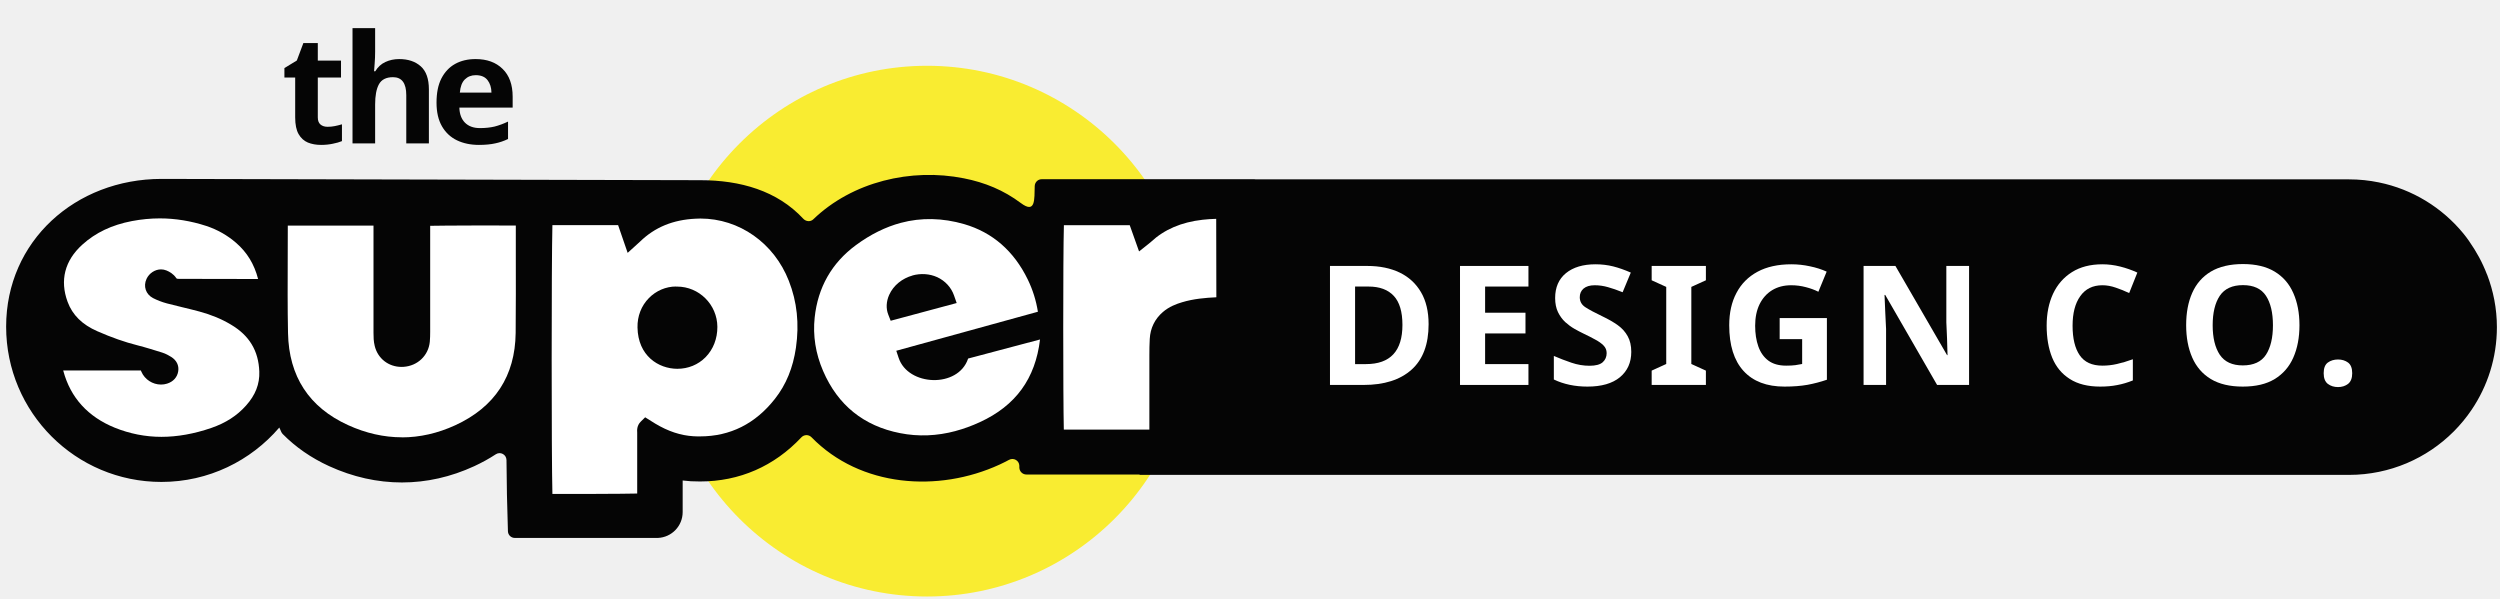
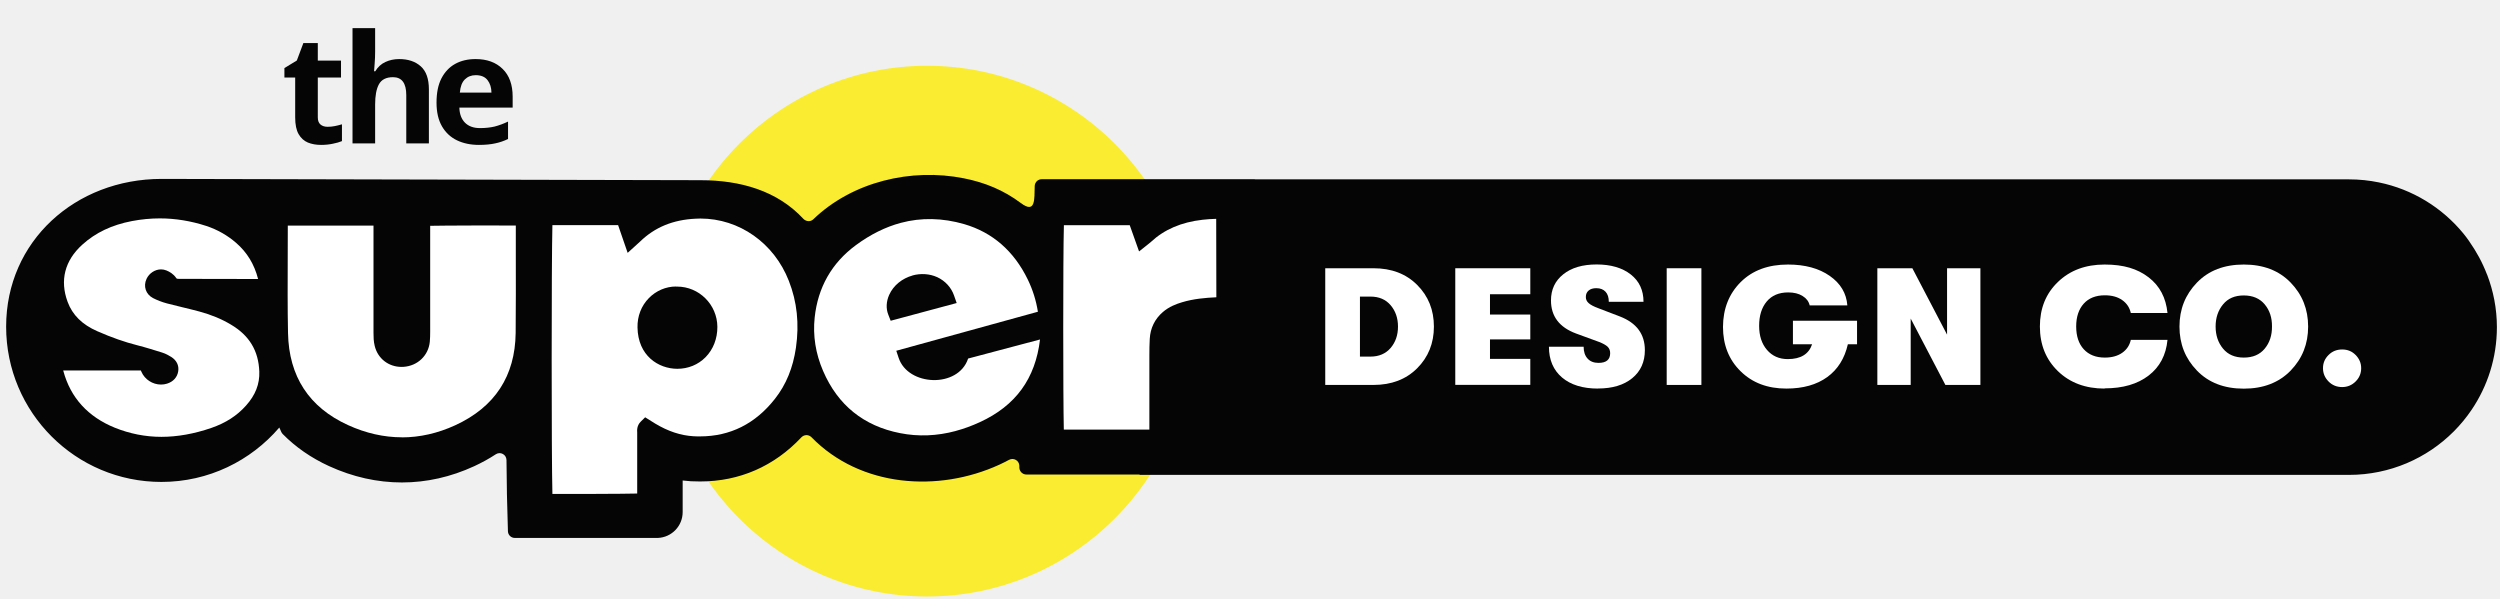
<svg xmlns="http://www.w3.org/2000/svg" id="Layer_1" viewBox="0 0 329.92 79.04">
  <defs>
-     <style>.cls-1{font-family:GTWalsheimPro-Black, 'GT Walsheim Pro';font-size:22px;font-weight:800;}.cls-1,.cls-2{fill:#fff;}.cls-3{font-family:GTWalsheimPro-Bold, 'GT Walsheim Pro';font-size:20px;font-weight:700;}.cls-3,.cls-4{fill:#050505;}.cls-5{letter-spacing:-.02em;}.cls-6{letter-spacing:-.01em;}.cls-7{fill:#f9ec31;}.cls-8{letter-spacing:.02em;}.cls-9{letter-spacing:.05em;}.cls-10{letter-spacing:.05em;}.cls-11{letter-spacing:.04em;}.cls-12{letter-spacing:.04em;}</style>
+     <style>.cls-1{font-family:GTWalsheimPro-Bold, 'GT Walsheim Pro';font-size:20px;font-weight:700;}.cls-1,.cls-2{fill:#050505;}.cls-3{fill:#fff;}.cls-4{letter-spacing:-.02em;}.cls-5{fill:#f9ec31;}</style>
  </defs>
-   <text class="cls-3" transform="translate(37.08 18.92)">
+   <text class="cls-1" transform="translate(37.08 18.92)">
    <tspan x="0" y="0">t</tspan>
-     <tspan class="cls-5" x="7.88" y="0">h</tspan>
+     <tspan class="cls-4" x="7.88" y="0">h</tspan>
    <tspan x="19.62" y="0">e</tspan>
  </text>
-   <path class="cls-7" d="M122.34,75.96c-17.79,0-32.26-14.47-32.26-32.26s14.47-32.26,32.26-32.26,32.26,14.47,32.26,32.26-14.47,32.26-32.26,32.26Z" />
-   <path class="cls-7" d="M122.34,14.21c16.29,0,29.5,13.21,29.5,29.5s-13.21,29.5-29.5,29.5-29.5-13.21-29.5-29.5,13.21-29.5,29.5-29.5M122.34,8.68c-19.31,0-35.02,15.71-35.02,35.02s15.71,35.02,35.02,35.02,35.02-15.71,35.02-35.02-15.71-35.02-35.02-35.02h0Z" />
-   <path class="cls-4" d="M328.21,36.24c-.16-.41-.32-.81-.51-1.21-.34-.74-.73-1.46-1.16-2.15-.46-.73-.94-1.45-1.49-2.11-2.78-3.37-6.67-5.79-11.12-6.7-1.27-.26-2.58-.4-3.93-.4h-144.33s-.09-.03-.14-.02h-28.06c-.5,0-.9.4-.92.9-.05,1.76.13,3.72-1.84,2.24-2.26-1.69-4.73-2.71-7.52-3.26-6.95-1.38-14.69.44-19.86,5.41-.37.36-.96.31-1.32-.07-3.45-3.71-8.31-5.09-13.58-5.09l-71.13-.17C9.98,23.62.81,31.79.81,43.11s9.17,20.49,20.49,20.49c6.23,0,11.8-2.79,15.56-7.18.11.26.21.47.27.6.05.1.11.19.19.27,1.68,1.7,3.72,3.13,6.12,4.23,3.13,1.43,6.36,2.15,9.6,2.15s6.45-.72,9.55-2.15c1.01-.47,1.96-.99,2.84-1.57.61-.4,1.4.04,1.41.76.02,2.06.04,3.68.06,4.59l.13,4.8c.01.49.4.88.89.89h18.9c1.83-.08,3.27-1.58,3.27-3.41v-4.17c.36.04.72.08,1.08.1.41.02.81.03,1.21.03,5.21,0,9.79-2.01,13.37-5.82.37-.39.97-.4,1.35-.01,6.44,6.6,16.72,7.32,24.81,3.6.43-.2.85-.41,1.26-.63.6-.32,1.33.1,1.35.78v.26c.02.5.43.9.93.9h14.94v.05h159.62c1.35,0,2.66-.14,3.93-.4,5.08-1.04,9.44-4.05,12.24-8.2,2.1-3.11,3.33-6.86,3.33-10.9,0-2.45-.47-4.78-1.29-6.93Z" />
-   <path class="cls-2" d="M72.9,65.18c-.13-4.97-.13-30.47,0-35.47h8.67s1.26,3.66,1.26,3.66c0,0,1.57-1.42,1.65-1.5,1.94-1.88,4.33-2.87,7.33-3.01.21-.01.41-.02.62-.02,5.13,0,9.72,3.23,11.67,8.22,1.09,2.78,1.39,5.66.94,8.82-.39,2.66-1.29,4.87-2.77,6.75-2.58,3.29-5.91,4.96-9.89,4.96-.29,0-.58,0-.87-.02-1.68-.1-3.33-.64-5.06-1.68-.14-.08-1.31-.82-1.31-.82l-.56.55c-.55.53-.51,1.17-.49,1.47v.11c0,1.94,0,3.87,0,5.8v2.13c-1.23.05-10.4.07-11.19.05ZM89.21,37.81c-1.32,0-2.62.55-3.57,1.52-1,1.01-1.54,2.39-1.51,3.88.06,3.74,2.76,5.45,5.25,5.46h0c1.44,0,2.75-.54,3.72-1.52,1.02-1.03,1.58-2.46,1.57-4.02-.02-2.93-2.41-5.31-5.32-5.31h-.14Z" />
-   <path class="cls-2" d="M53.04,57.71c-2.37,0-4.77-.54-7.11-1.61-5.14-2.34-7.81-6.43-7.92-12.14-.07-3.37-.05-6.8-.04-10.12,0-1.36.01-2.72.01-4.07h11.31v5.1c0,3.01,0,6.03,0,9.04,0,.55.01,1.14.16,1.74.4,1.66,1.82,2.77,3.54,2.77.09,0,.19,0,.28-.01,1.85-.13,3.27-1.49,3.45-3.3.04-.44.05-.88.05-1.31,0,0,0-14,0-14,1.2-.04,10.46-.06,11.3-.04,0,1.29,0,2.59,0,3.88,0,3.38.02,6.88-.02,10.31-.07,5.68-2.75,9.77-7.97,12.17-2.31,1.06-4.68,1.6-7.05,1.6Z" />
-   <path class="cls-2" d="M21.31,57.65c-2.12,0-4.19-.41-6.17-1.21-3.54-1.44-5.83-3.96-6.78-7.48l-.02-.07c.06,0,10.25,0,10.25,0,.02.06.05.13.08.19.44,1,1.47,1.67,2.58,1.67h0c.27,0,.53-.04.79-.12.82-.25,1.36-.85,1.48-1.64.12-.76-.22-1.45-.93-1.89-.28-.17-.7-.42-1.18-.57-1-.31-2.13-.67-3.27-.96-1.67-.42-3.41-1.03-5.3-1.86-1.99-.87-3.28-2.14-3.92-3.88-1.04-2.83-.38-5.44,1.94-7.54,1.75-1.59,3.9-2.61,6.57-3.12,1.22-.23,2.45-.35,3.66-.35,2.05,0,4.12.34,6.14,1,1.45.48,2.78,1.23,3.93,2.23,1.45,1.26,2.4,2.82,2.9,4.77l-10.43-.02c-.3,0-.32-.03-.39-.13-.34-.51-.88-.82-1.28-.98-.22-.09-.46-.14-.71-.14-.79,0-1.56.5-1.91,1.25-.46.98-.1,2.04.86,2.54.55.28,1.16.52,1.83.7.68.18,1.36.34,2.05.51.75.18,1.49.36,2.23.56,1.55.42,2.92.98,4.17,1.73,2.42,1.43,3.64,3.45,3.74,6.2.06,1.63-.51,3.1-1.75,4.48-1.19,1.34-2.69,2.3-4.57,2.95-2.29.79-4.51,1.18-6.61,1.18Z" />
-   <path class="cls-2" d="M140.39,56.68c-.1-4.08-.11-22.77.01-26.96h8.69s1.23,3.46,1.23,3.46l1.26-1c.12-.09.21-.16.29-.24,1.78-1.66,4.02-2.62,6.84-2.94.56-.06,1.16-.11,1.79-.12,0,1.85.03,9.79.02,10.35-1.46.07-3.01.2-4.53.66-.74.22-1.69.57-2.52,1.28-1.07.92-1.66,2.12-1.74,3.55-.04.73-.05,1.45-.05,2.18,0,0,0,9.77,0,9.79h-11.28Z" />
-   <text class="cls-1" transform="translate(173.53 50.8)">
-     <tspan class="cls-10" x="0" y="0">D</tspan>
-     <tspan class="cls-11" x="17.16" y="0">E</tspan>
-     <tspan class="cls-9" x="30.51" y="0">SIGN</tspan>
-     <tspan class="cls-6" x="90.29" y="0"> </tspan>
-     <tspan class="cls-12" x="95.28" y="0">C</tspan>
-     <tspan class="cls-8" x="113.69" y="0">O</tspan>
-     <tspan class="cls-10" x="131.87" y="0">.</tspan>
-   </text>
-   <path class="cls-2" d="M126.11,56.88c-2.46.66-4.92.76-7.33.28-4.8-.94-8.22-3.7-10.16-8.21-.99-2.29-1.36-4.66-1.11-7.04.42-3.98,2.25-7.2,5.43-9.55,1.92-1.42,3.92-2.41,5.94-2.95,2.69-.72,5.51-.66,8.37.17,3.73,1.09,6.55,3.54,8.38,7.3.66,1.36,1.1,2.76,1.34,4.26l-18.69,5.15s.31.93.31.93c1.24,3.76,7.84,4.03,9.16.13,0-.02,0-.03,0-.03,2.21-.58,9.5-2.52,9.5-2.52-.61,5.16-3.21,8.74-7.94,10.91-1.06.49-2.13.88-3.18,1.16ZM120.42,36.36c-1.33.37-2.51,1.28-3.08,2.56-.39.88-.43,1.8-.12,2.59l.32.82,8.71-2.34-.35-1c-.37-1.07-1.18-1.93-2.21-2.41-1.03-.47-2.2-.52-3.27-.23Z" />
+   <path class="cls-5" d="M122.34,75.96c-17.79,0-32.26-14.47-32.26-32.26s14.47-32.26,32.26-32.26,32.26,14.47,32.26,32.26-14.47,32.26-32.26,32.26Z" />
+   <path class="cls-5" d="M122.34,14.21c16.29,0,29.5,13.21,29.5,29.5s-13.21,29.5-29.5,29.5-29.5-13.21-29.5-29.5,13.21-29.5,29.5-29.5M122.34,8.68c-19.31,0-35.02,15.71-35.02,35.02s15.71,35.02,35.02,35.02,35.02-15.71,35.02-35.02-15.71-35.02-35.02-35.02h0Z" />
+   <path class="cls-2" d="M328.21,36.24c-.16-.41-.32-.81-.51-1.21-.34-.74-.73-1.46-1.16-2.15-.46-.73-.94-1.45-1.49-2.11-2.78-3.37-6.67-5.79-11.12-6.7-1.27-.26-2.58-.4-3.93-.4h-144.33s-.09-.03-.14-.02h-28.06c-.5,0-.9.4-.92.9-.05,1.76.13,3.72-1.84,2.24-2.26-1.69-4.73-2.71-7.52-3.26-6.95-1.38-14.69.44-19.86,5.41-.37.36-.96.31-1.32-.07-3.45-3.71-8.31-5.09-13.58-5.09l-71.13-.17C9.98,23.62.81,31.79.81,43.11s9.17,20.49,20.49,20.49c6.23,0,11.8-2.79,15.56-7.18.11.26.21.47.27.6.05.1.11.19.19.27,1.68,1.7,3.72,3.13,6.12,4.23,3.13,1.43,6.36,2.15,9.6,2.15s6.45-.72,9.55-2.15c1.01-.47,1.96-.99,2.84-1.57.61-.4,1.4.04,1.41.76.02,2.06.04,3.68.06,4.59l.13,4.8c.01.49.4.88.89.89h18.9c1.83-.08,3.27-1.58,3.27-3.41v-4.17c.36.04.72.08,1.08.1.41.02.81.03,1.21.03,5.21,0,9.79-2.01,13.37-5.82.37-.39.97-.4,1.35-.01,6.44,6.6,16.72,7.32,24.81,3.6.43-.2.85-.41,1.26-.63.6-.32,1.33.1,1.35.78v.26c.02.5.43.9.93.9h14.94v.05h159.62c1.35,0,2.66-.14,3.93-.4,5.08-1.04,9.44-4.05,12.24-8.2,2.1-3.11,3.33-6.86,3.33-10.9,0-2.45-.47-4.78-1.29-6.93Z" />
+   <path class="cls-3" d="M72.9,65.18c-.13-4.97-.13-30.47,0-35.47h8.67s1.26,3.66,1.26,3.66c0,0,1.57-1.42,1.65-1.5,1.94-1.88,4.33-2.87,7.33-3.01.21-.01.41-.02.62-.02,5.13,0,9.72,3.23,11.67,8.22,1.09,2.78,1.39,5.66.94,8.82-.39,2.66-1.29,4.87-2.77,6.75-2.58,3.29-5.91,4.96-9.89,4.96-.29,0-.58,0-.87-.02-1.68-.1-3.33-.64-5.06-1.68-.14-.08-1.31-.82-1.31-.82l-.56.55c-.55.53-.51,1.17-.49,1.47v.11c0,1.94,0,3.87,0,5.8v2.13c-1.23.05-10.4.07-11.19.05ZM89.21,37.81c-1.32,0-2.62.55-3.57,1.52-1,1.01-1.54,2.39-1.51,3.88.06,3.74,2.76,5.45,5.25,5.46h0c1.44,0,2.75-.54,3.72-1.52,1.02-1.03,1.58-2.46,1.57-4.02-.02-2.93-2.41-5.31-5.32-5.31h-.14Z" />
+   <path class="cls-3" d="M53.04,57.71c-2.37,0-4.77-.54-7.11-1.61-5.14-2.34-7.81-6.43-7.92-12.14-.07-3.37-.05-6.8-.04-10.12,0-1.36.01-2.72.01-4.07h11.31v5.1c0,3.01,0,6.03,0,9.04,0,.55.01,1.14.16,1.74.4,1.66,1.82,2.77,3.54,2.77.09,0,.19,0,.28-.01,1.85-.13,3.27-1.49,3.45-3.3.04-.44.05-.88.05-1.31,0,0,0-14,0-14,1.2-.04,10.46-.06,11.3-.04,0,1.29,0,2.59,0,3.88,0,3.38.02,6.88-.02,10.31-.07,5.68-2.75,9.77-7.97,12.17-2.31,1.06-4.68,1.6-7.05,1.6Z" />
+   <path class="cls-3" d="M21.31,57.65c-2.12,0-4.19-.41-6.17-1.21-3.54-1.44-5.83-3.96-6.78-7.48l-.02-.07c.06,0,10.25,0,10.25,0,.02.06.05.13.08.19.44,1,1.47,1.67,2.58,1.67h0c.27,0,.53-.04.79-.12.82-.25,1.36-.85,1.48-1.64.12-.76-.22-1.45-.93-1.89-.28-.17-.7-.42-1.18-.57-1-.31-2.13-.67-3.27-.96-1.67-.42-3.41-1.03-5.3-1.86-1.99-.87-3.28-2.14-3.92-3.88-1.04-2.83-.38-5.44,1.94-7.54,1.75-1.59,3.9-2.61,6.57-3.12,1.22-.23,2.45-.35,3.66-.35,2.05,0,4.12.34,6.14,1,1.45.48,2.78,1.23,3.93,2.23,1.45,1.26,2.4,2.82,2.9,4.77l-10.43-.02c-.3,0-.32-.03-.39-.13-.34-.51-.88-.82-1.28-.98-.22-.09-.46-.14-.71-.14-.79,0-1.56.5-1.91,1.25-.46.98-.1,2.04.86,2.54.55.28,1.16.52,1.83.7.68.18,1.36.34,2.05.51.75.18,1.49.36,2.23.56,1.55.42,2.92.98,4.17,1.73,2.42,1.43,3.64,3.45,3.74,6.2.06,1.63-.51,3.1-1.75,4.48-1.19,1.34-2.69,2.3-4.57,2.95-2.29.79-4.51,1.18-6.61,1.18Z" />
+   <path class="cls-3" d="M140.39,56.68c-.1-4.08-.11-22.77.01-26.96h8.69s1.23,3.46,1.23,3.46l1.26-1c.12-.09.21-.16.29-.24,1.78-1.66,4.02-2.62,6.84-2.94.56-.06,1.16-.11,1.79-.12,0,1.85.03,9.79.02,10.35-1.46.07-3.01.2-4.53.66-.74.22-1.69.57-2.52,1.28-1.07.92-1.66,2.12-1.74,3.55-.04.73-.05,1.45-.05,2.18,0,0,0,9.77,0,9.79h-11.28Z" />
+   <path class="cls-3" d="M174.89,50.8v-15.4h6.36c2.38,0,4.3.73,5.77,2.2,1.47,1.47,2.21,3.3,2.21,5.5s-.74,4.03-2.21,5.5c-1.47,1.47-3.4,2.2-5.77,2.2h-6.36ZM179.47,47.06h1.39c1.11,0,2-.38,2.65-1.13.65-.76.98-1.7.98-2.83s-.33-2.07-.98-2.83c-.65-.76-1.54-1.13-2.65-1.13h-1.39v7.92Z" />
+   <path class="cls-3" d="M192.05,50.8v-15.4h9.9v3.43h-5.32v2.68h5.32v3.28h-5.32v2.57h5.32v3.43h-9.9Z" />
+   <path class="cls-3" d="M210.88,51.28c-2.01,0-3.59-.49-4.74-1.46-1.15-.98-1.73-2.33-1.73-4.06h4.58c0,.66.17,1.18.52,1.56.34.38.83.57,1.44.57,1.03,0,1.54-.43,1.54-1.28,0-.35-.11-.63-.33-.85-.22-.21-.59-.42-1.12-.63l-3.06-1.12c-2.2-.82-3.3-2.27-3.3-4.36,0-1.44.54-2.59,1.62-3.45,1.08-.87,2.55-1.3,4.41-1.3s3.38.44,4.5,1.32,1.68,2.08,1.68,3.61h-4.58c0-.57-.14-1.02-.43-1.33-.29-.31-.69-.47-1.22-.47-.43,0-.76.1-1.01.31-.25.21-.37.49-.37.86,0,.31.12.58.37.8.25.23.69.46,1.32.69l2.82,1.08c2.19.85,3.28,2.33,3.28,4.44,0,1.56-.56,2.79-1.67,3.7-1.11.91-2.62,1.36-4.51,1.36Z" />
+   <path class="cls-3" d="M219.95,50.8v-15.4h4.58v15.4h-4.58Z" />
+   <path class="cls-3" d="M245.07,42.33v3.1h-1.21c-.43,1.88-1.33,3.32-2.72,4.33-1.39,1.01-3.19,1.52-5.4,1.52-2.48,0-4.49-.76-6.04-2.29-1.55-1.52-2.32-3.48-2.32-5.85.01-2.41.8-4.38,2.34-5.92,1.55-1.54,3.63-2.31,6.24-2.31,2.24,0,4.08.5,5.51,1.5,1.43,1,2.2,2.3,2.32,3.89h-4.97c-.12-.51-.43-.93-.94-1.24-.51-.32-1.14-.47-1.9-.47-1.22,0-2.16.4-2.83,1.2-.67.8-1,1.87-1,3.2s.34,2.37,1.03,3.18c.69.81,1.61,1.22,2.75,1.22,1.7,0,2.77-.65,3.21-1.96h-2.53v-3.1h8.45Z" />
+   <path class="cls-3" d="M247.75,50.8v-15.4h4.62l4.58,8.76v-8.76h4.4v15.4h-4.62l-4.58-8.76v8.76h-4.4Z" />
+   <path class="cls-3" d="M277.74,51.28c-2.52,0-4.58-.77-6.16-2.3s-2.38-3.49-2.38-5.89.79-4.35,2.38-5.88,3.64-2.3,6.16-2.3,4.34.56,5.81,1.69c1.47,1.13,2.29,2.7,2.49,4.71h-4.84c-.16-.72-.54-1.29-1.14-1.71-.6-.42-1.36-.63-2.29-.63-1.19,0-2.12.37-2.78,1.1s-1,1.74-1,3.01.33,2.28,1,3.01,1.6,1.1,2.78,1.1c.92,0,1.69-.21,2.29-.63.6-.42.98-.99,1.14-1.71h4.84c-.19,2.01-1.02,3.58-2.49,4.71-1.47,1.13-3.4,1.69-5.81,1.69Z" />
+   <path class="cls-3" d="M302.29,48.91c-1.54,1.58-3.6,2.38-6.18,2.38s-4.64-.79-6.18-2.38-2.31-3.52-2.31-5.81.77-4.22,2.31-5.81,3.6-2.38,6.18-2.38,4.64.79,6.18,2.38,2.31,3.52,2.31,5.81-.77,4.22-2.31,5.81ZM296.11,47.19c1.19,0,2.11-.39,2.76-1.18.65-.78.97-1.76.96-2.92.01-1.16-.3-2.13-.96-2.92-.65-.78-1.57-1.18-2.76-1.18s-2.09.39-2.74,1.18c-.65.79-.98,1.76-.98,2.92s.33,2.13.98,2.92c.65.79,1.57,1.18,2.74,1.18Z" />
+   <path class="cls-3" d="M309.09,51.08c-.72,0-1.32-.25-1.8-.74s-.73-1.07-.73-1.75.24-1.25.73-1.74,1.08-.73,1.8-.73,1.3.24,1.78.73.73,1.06.73,1.74-.24,1.26-.73,1.75-1.08.74-1.78.74Z" />
+   <path class="cls-3" d="M126.11,56.88c-2.46.66-4.92.76-7.33.28-4.8-.94-8.22-3.7-10.16-8.21-.99-2.29-1.36-4.66-1.11-7.04.42-3.98,2.25-7.2,5.43-9.55,1.92-1.42,3.92-2.41,5.94-2.95,2.69-.72,5.51-.66,8.37.17,3.73,1.09,6.55,3.54,8.38,7.3.66,1.36,1.1,2.76,1.34,4.26l-18.69,5.15s.31.93.31.93c1.24,3.76,7.84,4.03,9.16.13,0-.02,0-.03,0-.03,2.21-.58,9.5-2.52,9.5-2.52-.61,5.16-3.21,8.74-7.94,10.91-1.06.49-2.13.88-3.18,1.16ZM120.42,36.36c-1.33.37-2.51,1.28-3.08,2.56-.39.88-.43,1.8-.12,2.59l.32.82,8.71-2.34-.35-1c-.37-1.07-1.18-1.93-2.21-2.41-1.03-.47-2.2-.52-3.27-.23Z" />
</svg>
